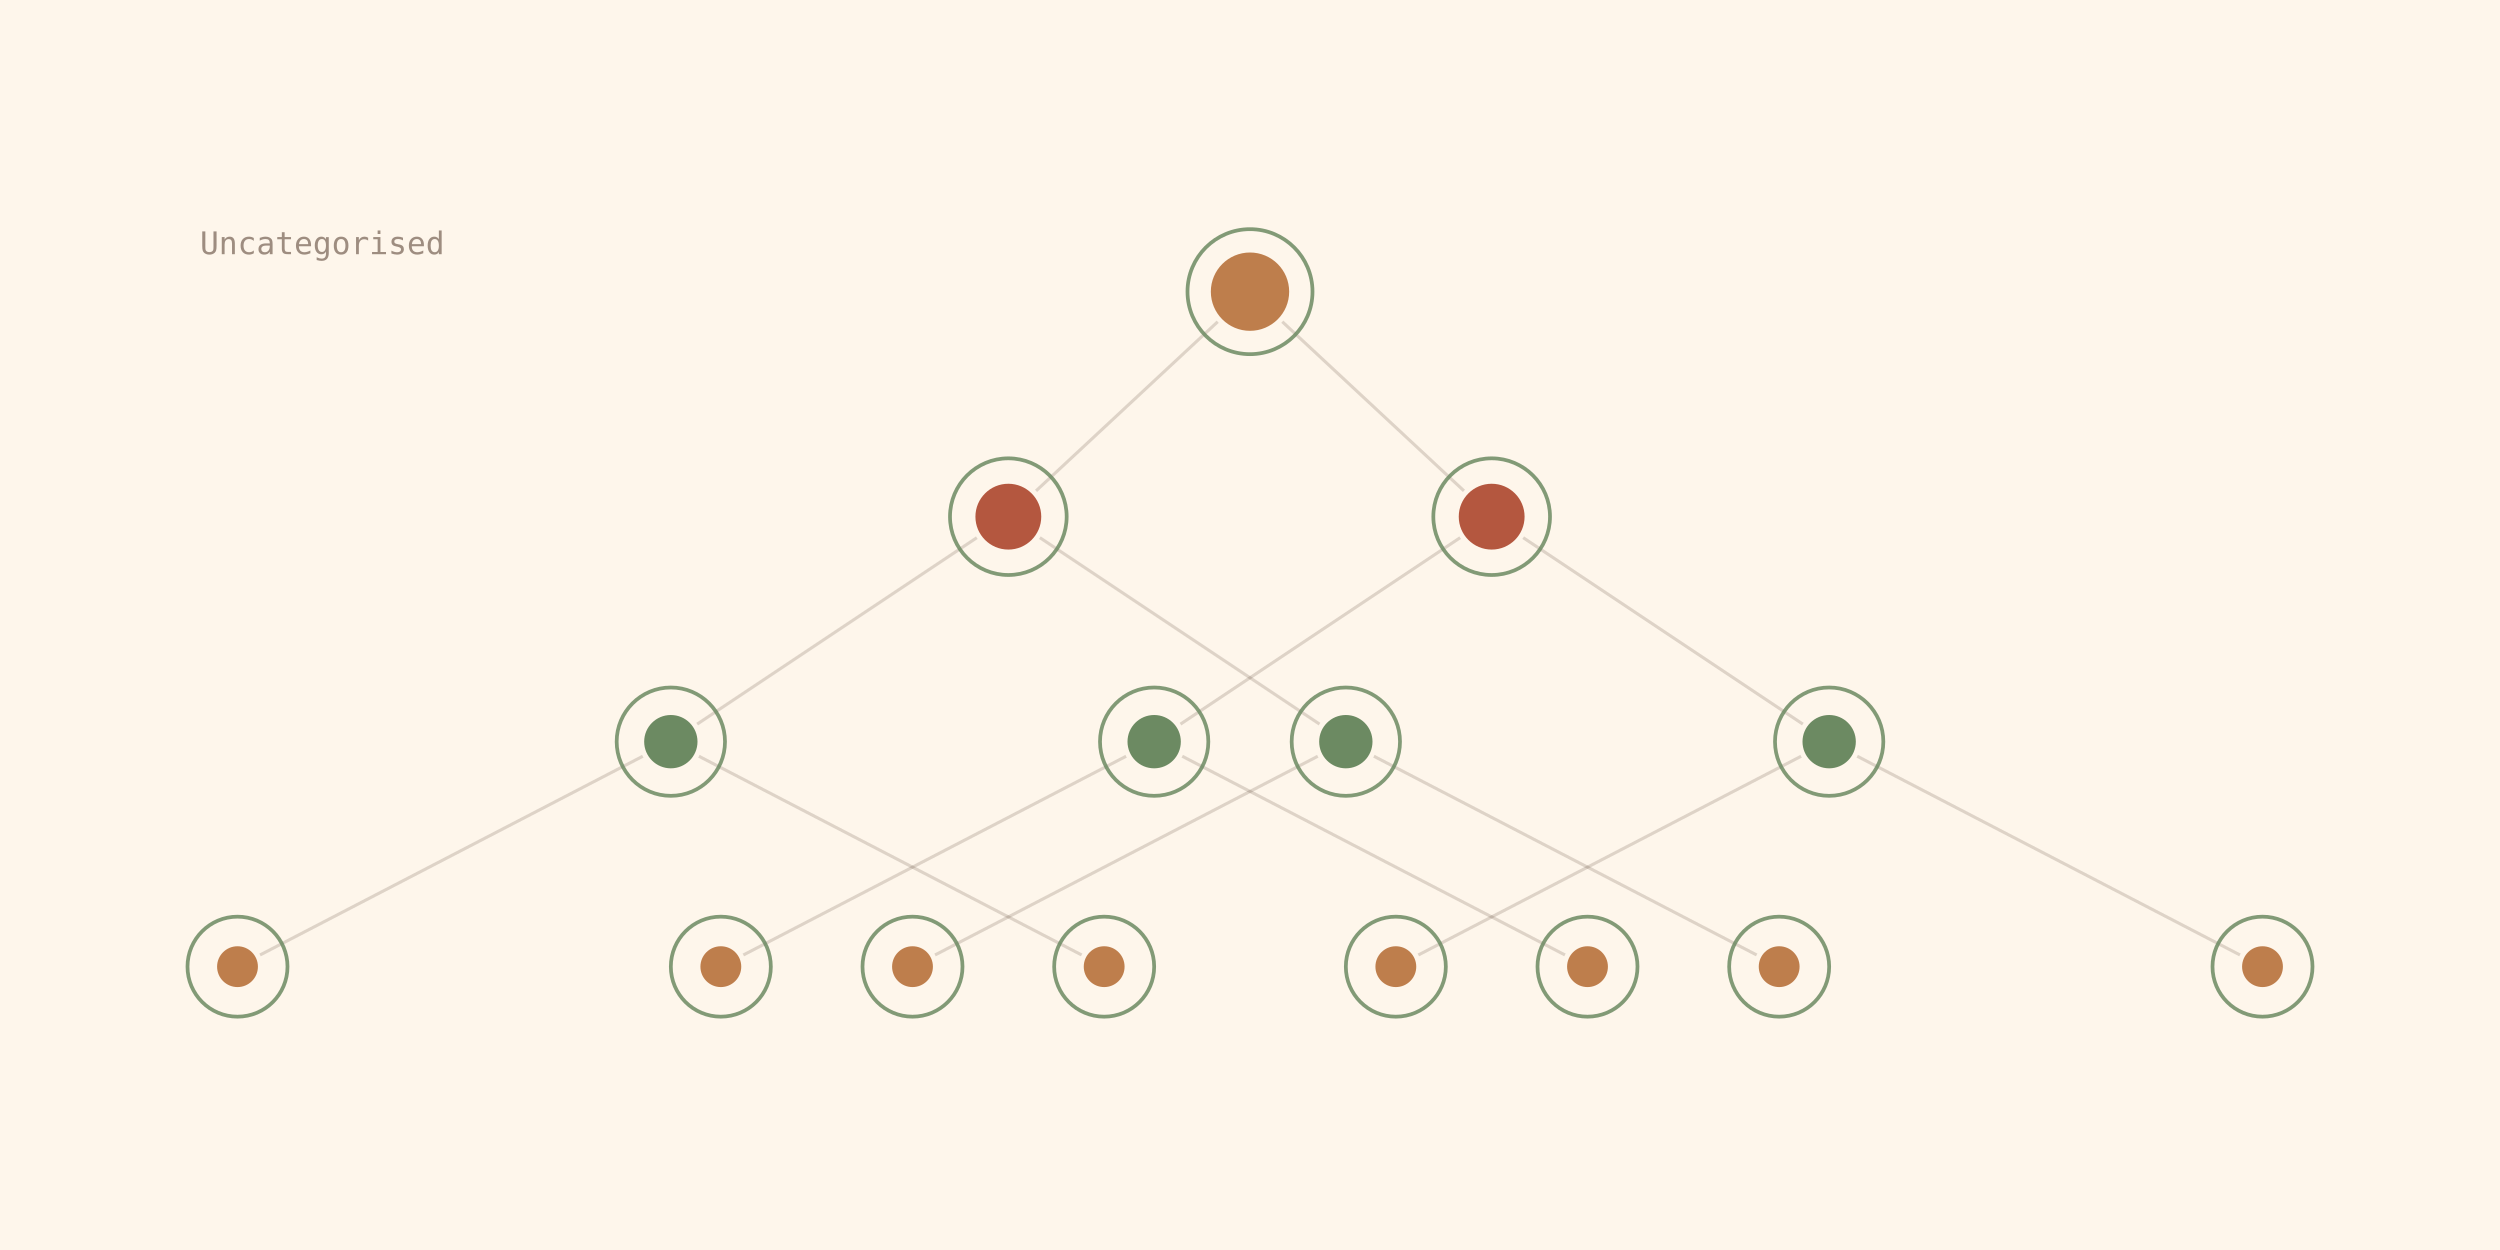
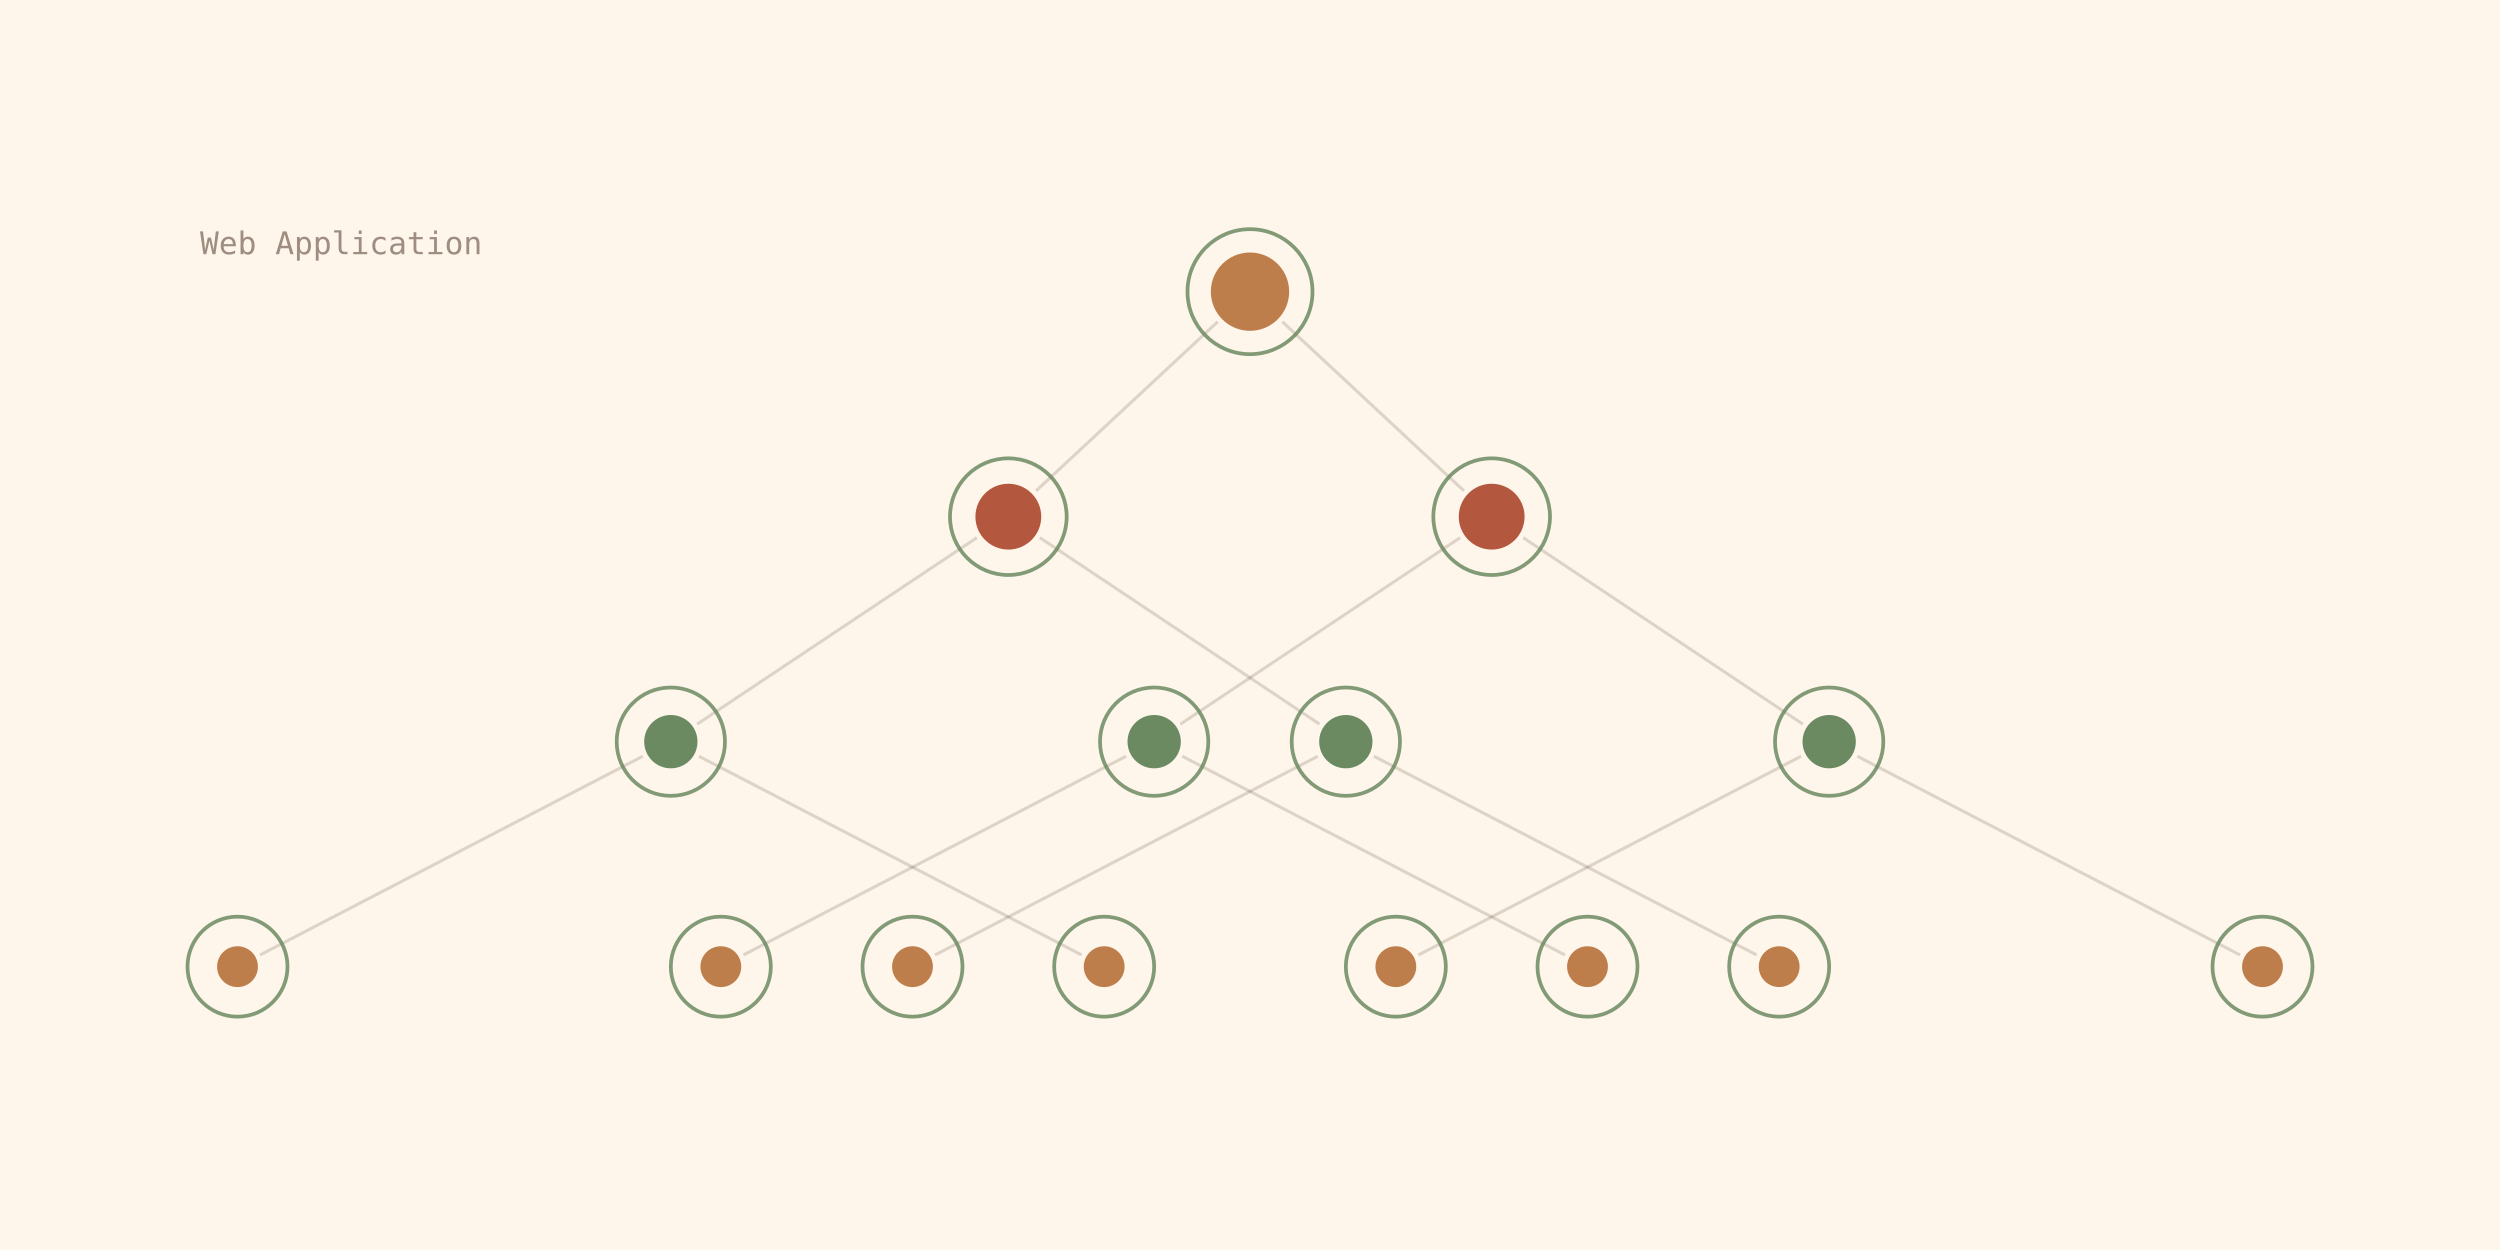
<svg xmlns="http://www.w3.org/2000/svg" viewBox="0 0 1200 600" width="1200" height="600" role="img" aria-label="grokmax-website domain model">
  <rect width="1200" height="600" fill="#fef6eb" />
  <defs>
    <linearGradient id="gd" x1="0" y1="0" x2="1" y2="1">
      <stop offset="0%" stop-color="#be7e4c" />
      <stop offset="100%" stop-color="#b4573f" />
    </linearGradient>
  </defs>
  <line x1="600.00" y1="140.00" x2="716.00" y2="248.00" stroke="rgba(63,37,22,0.300)" stroke-width="1.50" opacity="0.55" />
  <line x1="600.00" y1="140.00" x2="484.00" y2="248.00" stroke="rgba(63,37,22,0.300)" stroke-width="1.50" opacity="0.55" />
  <line x1="716.00" y1="248.00" x2="878.00" y2="356.00" stroke="rgba(63,37,22,0.300)" stroke-width="1.50" opacity="0.55" />
  <line x1="716.00" y1="248.00" x2="554.00" y2="356.00" stroke="rgba(63,37,22,0.300)" stroke-width="1.50" opacity="0.55" />
  <line x1="484.00" y1="248.00" x2="646.00" y2="356.00" stroke="rgba(63,37,22,0.300)" stroke-width="1.50" opacity="0.55" />
  <line x1="484.00" y1="248.00" x2="322.00" y2="356.00" stroke="rgba(63,37,22,0.300)" stroke-width="1.50" opacity="0.55" />
  <line x1="878.00" y1="356.00" x2="1086.00" y2="464.00" stroke="rgba(63,37,22,0.300)" stroke-width="1.50" opacity="0.55" />
  <line x1="878.00" y1="356.00" x2="670.00" y2="464.00" stroke="rgba(63,37,22,0.300)" stroke-width="1.50" opacity="0.55" />
  <line x1="554.00" y1="356.00" x2="762.00" y2="464.00" stroke="rgba(63,37,22,0.300)" stroke-width="1.50" opacity="0.55" />
  <line x1="554.00" y1="356.00" x2="346.00" y2="464.00" stroke="rgba(63,37,22,0.300)" stroke-width="1.50" opacity="0.55" />
  <line x1="646.00" y1="356.00" x2="854.00" y2="464.00" stroke="rgba(63,37,22,0.300)" stroke-width="1.50" opacity="0.55" />
  <line x1="646.00" y1="356.00" x2="438.00" y2="464.00" stroke="rgba(63,37,22,0.300)" stroke-width="1.50" opacity="0.55" />
  <line x1="322.00" y1="356.00" x2="530.00" y2="464.00" stroke="rgba(63,37,22,0.300)" stroke-width="1.50" opacity="0.55" />
  <line x1="322.00" y1="356.00" x2="114.00" y2="464.00" stroke="rgba(63,37,22,0.300)" stroke-width="1.50" opacity="0.55" />
  <circle cx="600.00" cy="140.00" r="20.00" fill="#be7e4c" opacity="1.00" stroke="#fef6eb" stroke-width="2.40" />
  <g>
    <circle cx="600.00" cy="140.00" r="30.00" fill="none" stroke="#6c8a62" stroke-width="1.80" opacity="0.85" />
    <animate attributeName="opacity" values="0.25;1.0;0.25" dur="9.0s" begin="0.0s" repeatCount="indefinite" />
  </g>
  <circle cx="716.00" cy="248.00" r="17.00" fill="#b4573f" opacity="1.00" stroke="#fef6eb" stroke-width="2.40" />
  <g>
    <circle cx="716.00" cy="248.00" r="28.00" fill="none" stroke="#6c8a62" stroke-width="1.80" opacity="0.85" />
    <animate attributeName="opacity" values="0.25;1.0;0.25" dur="9.0s" begin="0.5s" repeatCount="indefinite" />
  </g>
  <circle cx="484.00" cy="248.00" r="17.00" fill="#b4573f" opacity="1.00" stroke="#fef6eb" stroke-width="2.40" />
  <g>
    <circle cx="484.00" cy="248.00" r="28.00" fill="none" stroke="#6c8a62" stroke-width="1.80" opacity="0.85" />
    <animate attributeName="opacity" values="0.25;1.0;0.25" dur="9.0s" begin="0.62s" repeatCount="indefinite" />
  </g>
  <circle cx="878.00" cy="356.00" r="14.00" fill="#6c8a62" opacity="1.00" stroke="#fef6eb" stroke-width="2.40" />
  <g>
    <circle cx="878.00" cy="356.00" r="26.00" fill="none" stroke="#6c8a62" stroke-width="1.80" opacity="0.85" />
    <animate attributeName="opacity" values="0.25;1.0;0.25" dur="9.0s" begin="1.0s" repeatCount="indefinite" />
  </g>
  <circle cx="554.00" cy="356.00" r="14.00" fill="#6c8a62" opacity="1.00" stroke="#fef6eb" stroke-width="2.40" />
  <g>
    <circle cx="554.00" cy="356.00" r="26.00" fill="none" stroke="#6c8a62" stroke-width="1.80" opacity="0.85" />
    <animate attributeName="opacity" values="0.25;1.0;0.25" dur="9.0s" begin="1.12s" repeatCount="indefinite" />
  </g>
  <circle cx="646.00" cy="356.00" r="14.00" fill="#6c8a62" opacity="1.00" stroke="#fef6eb" stroke-width="2.40" />
  <g>
    <circle cx="646.00" cy="356.00" r="26.00" fill="none" stroke="#6c8a62" stroke-width="1.80" opacity="0.85" />
    <animate attributeName="opacity" values="0.25;1.0;0.25" dur="9.0s" begin="1.24s" repeatCount="indefinite" />
  </g>
  <circle cx="322.00" cy="356.00" r="14.00" fill="#6c8a62" opacity="1.00" stroke="#fef6eb" stroke-width="2.40" />
  <g>
    <circle cx="322.00" cy="356.00" r="26.00" fill="none" stroke="#6c8a62" stroke-width="1.80" opacity="0.85" />
    <animate attributeName="opacity" values="0.25;1.0;0.25" dur="9.0s" begin="1.36s" repeatCount="indefinite" />
  </g>
  <circle cx="1086.00" cy="464.00" r="11.00" fill="#be7e4c" opacity="1.00" stroke="#fef6eb" stroke-width="2.40" />
  <g>
    <circle cx="1086.00" cy="464.00" r="24.00" fill="none" stroke="#6c8a62" stroke-width="1.80" opacity="0.85" />
    <animate attributeName="opacity" values="0.25;1.0;0.25" dur="9.0s" begin="1.5s" repeatCount="indefinite" />
  </g>
  <circle cx="670.00" cy="464.00" r="11.00" fill="#be7e4c" opacity="1.00" stroke="#fef6eb" stroke-width="2.40" />
  <g>
    <circle cx="670.00" cy="464.00" r="24.00" fill="none" stroke="#6c8a62" stroke-width="1.80" opacity="0.85" />
    <animate attributeName="opacity" values="0.25;1.0;0.25" dur="9.0s" begin="1.62s" repeatCount="indefinite" />
  </g>
  <circle cx="762.00" cy="464.00" r="11.00" fill="#be7e4c" opacity="1.00" stroke="#fef6eb" stroke-width="2.40" />
  <g>
    <circle cx="762.00" cy="464.00" r="24.00" fill="none" stroke="#6c8a62" stroke-width="1.80" opacity="0.85" />
    <animate attributeName="opacity" values="0.25;1.0;0.25" dur="9.0s" begin="1.74s" repeatCount="indefinite" />
  </g>
  <circle cx="346.00" cy="464.00" r="11.00" fill="#be7e4c" opacity="1.00" stroke="#fef6eb" stroke-width="2.40" />
  <g>
    <circle cx="346.00" cy="464.00" r="24.00" fill="none" stroke="#6c8a62" stroke-width="1.80" opacity="0.85" />
    <animate attributeName="opacity" values="0.25;1.0;0.25" dur="9.0s" begin="1.86s" repeatCount="indefinite" />
  </g>
  <circle cx="854.00" cy="464.00" r="11.00" fill="#be7e4c" opacity="1.00" stroke="#fef6eb" stroke-width="2.40" />
  <g>
    <circle cx="854.00" cy="464.00" r="24.00" fill="none" stroke="#6c8a62" stroke-width="1.80" opacity="0.85" />
    <animate attributeName="opacity" values="0.25;1.0;0.25" dur="9.0s" begin="1.98s" repeatCount="indefinite" />
  </g>
  <circle cx="438.00" cy="464.00" r="11.00" fill="#be7e4c" opacity="1.00" stroke="#fef6eb" stroke-width="2.40" />
  <g>
    <circle cx="438.00" cy="464.00" r="24.00" fill="none" stroke="#6c8a62" stroke-width="1.80" opacity="0.85" />
    <animate attributeName="opacity" values="0.25;1.0;0.25" dur="9.0s" begin="2.1s" repeatCount="indefinite" />
  </g>
  <circle cx="530.00" cy="464.00" r="11.00" fill="#be7e4c" opacity="1.00" stroke="#fef6eb" stroke-width="2.40" />
  <g>
    <circle cx="530.00" cy="464.00" r="24.00" fill="none" stroke="#6c8a62" stroke-width="1.80" opacity="0.85" />
    <animate attributeName="opacity" values="0.25;1.0;0.25" dur="9.0s" begin="2.22s" repeatCount="indefinite" />
  </g>
  <circle cx="114.00" cy="464.00" r="11.00" fill="#be7e4c" opacity="1.00" stroke="#fef6eb" stroke-width="2.40" />
  <g>
    <circle cx="114.00" cy="464.00" r="24.00" fill="none" stroke="#6c8a62" stroke-width="1.80" opacity="0.85" />
    <animate attributeName="opacity" values="0.25;1.0;0.25" dur="9.0s" begin="2.34s" repeatCount="indefinite" />
  </g>
-   <text x="96" y="122" font-family="ui-monospace,Menlo,monospace" font-size="15" fill="rgba(63,37,22,0.500)">Uncategorised</text>
+   <text x="96" y="122" font-family="ui-monospace,Menlo,monospace" font-size="15" fill="rgba(63,37,22,0.500)">Web Application</text>
</svg>
